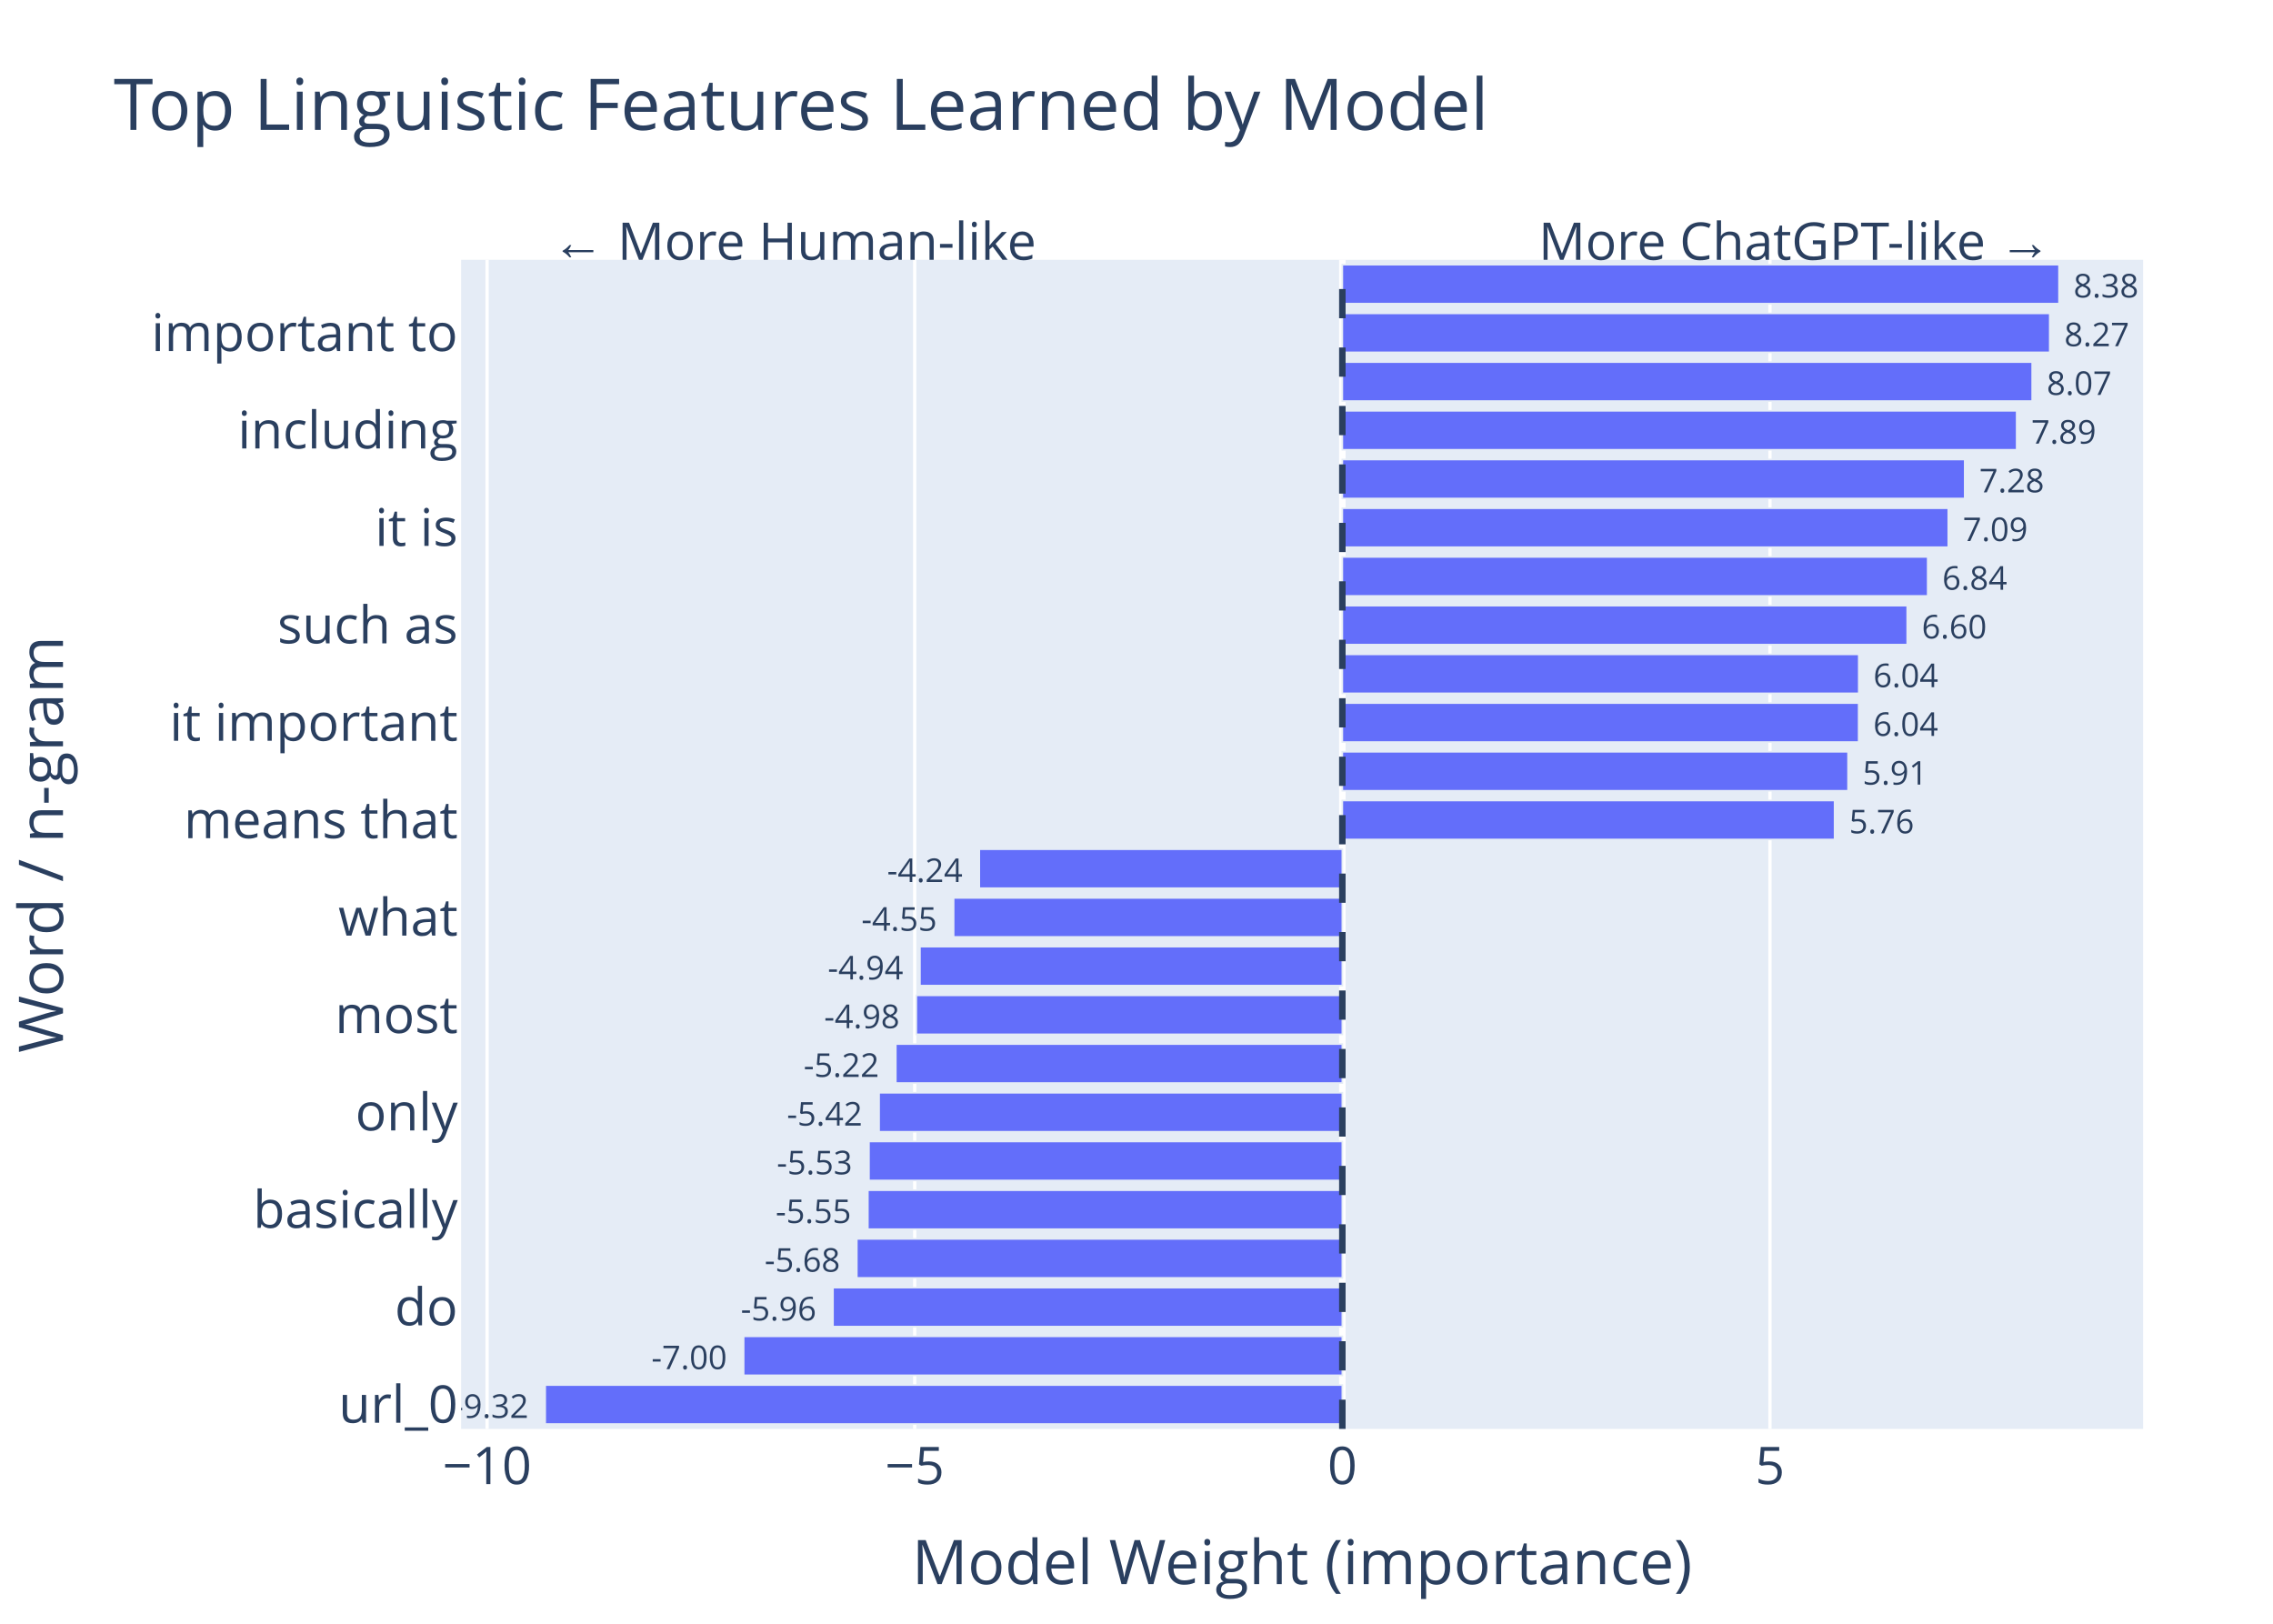
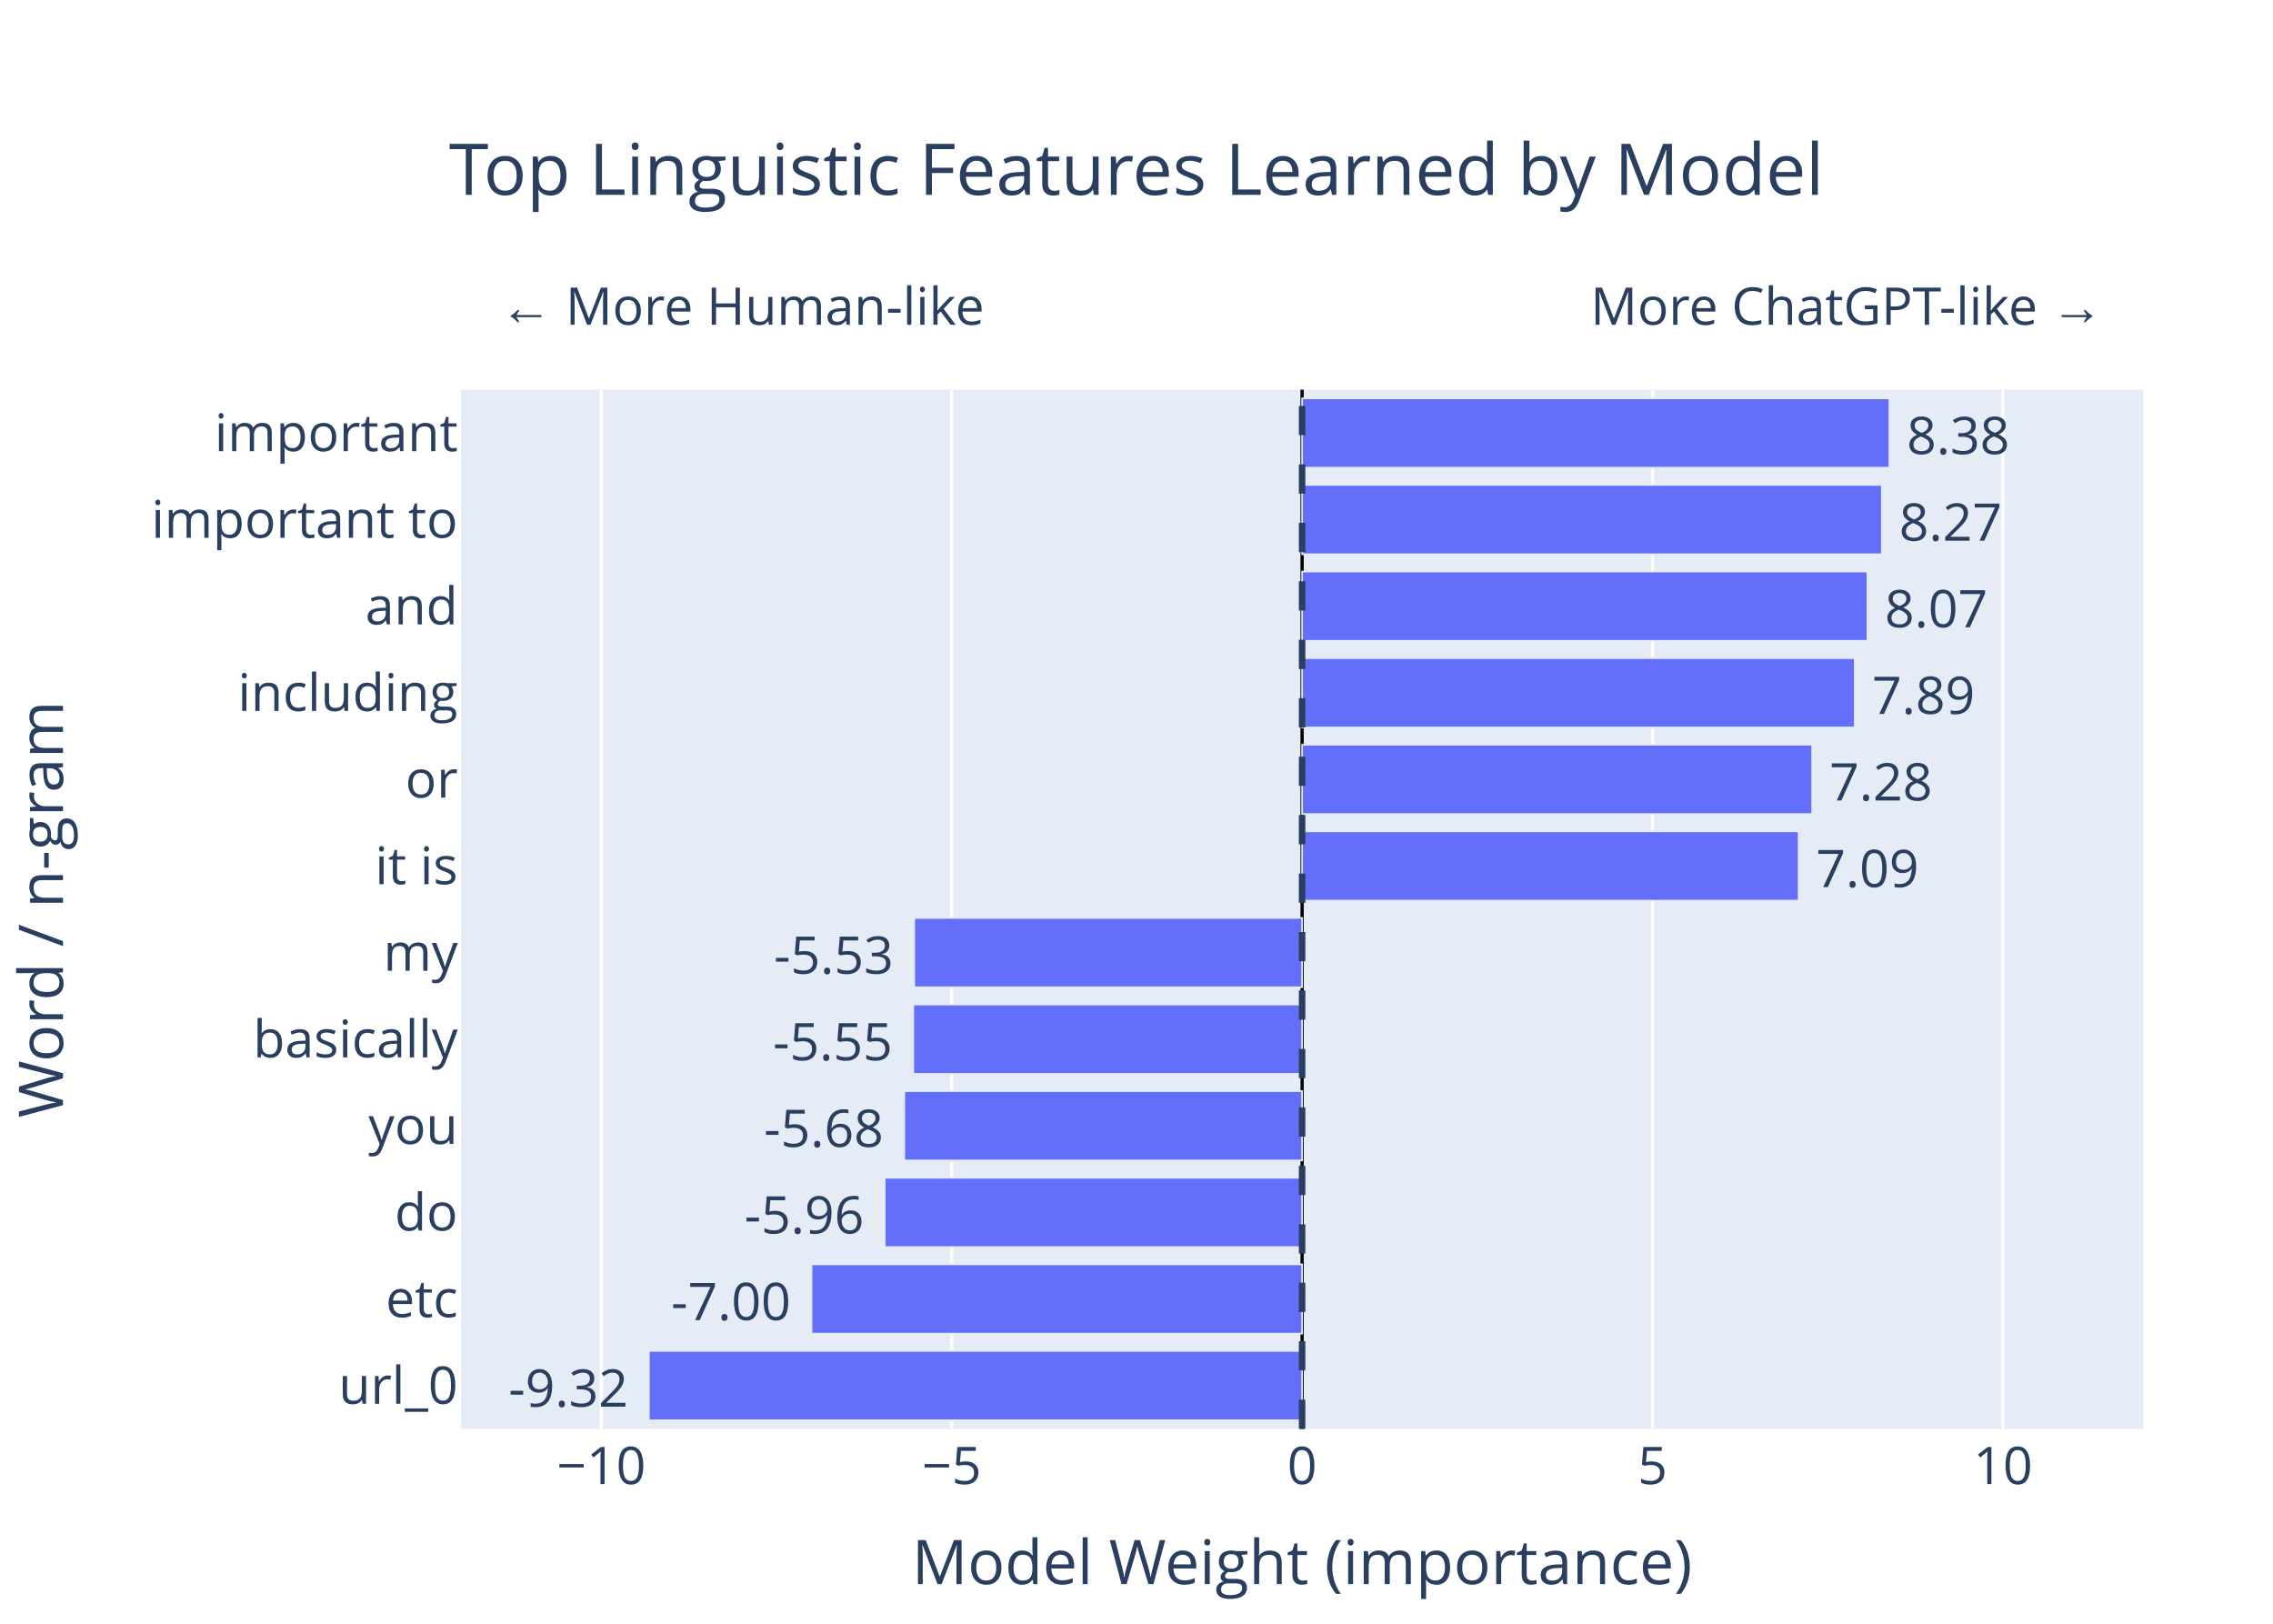
<svg xmlns="http://www.w3.org/2000/svg" class="main-svg" width="700" height="500" style="" viewBox="0 0 700 500">
  <rect x="0" y="0" width="700" height="500" style="fill: rgb(255, 255, 255); fill-opacity: 1;" />
-   <defs id="defs-6448a8">
+   <defs id="defs-bad7cc">
    <g class="clips">
-       <clipPath id="clip6448a8xyplot" class="plotclip">
-         <rect width="518" height="360" />
-       </clipPath>
-       <clipPath class="axesclip" id="clip6448a8x">
+       <clipPath id="clipbad7ccxyplot" class="plotclip">
+         <rect width="518" height="320" />
+       </clipPath>
+       <clipPath class="axesclip" id="clipbad7ccx">
        <rect x="142" y="0" width="518" height="500" />
      </clipPath>
-       <clipPath class="axesclip" id="clip6448a8y">
-         <rect x="0" y="80" width="700" height="360" />
-       </clipPath>
-       <clipPath class="axesclip" id="clip6448a8xy">
-         <rect x="142" y="80" width="518" height="360" />
+       <clipPath class="axesclip" id="clipbad7ccy">
+         <rect x="0" y="120" width="700" height="320" />
+       </clipPath>
+       <clipPath class="axesclip" id="clipbad7ccxy">
+         <rect x="142" y="120" width="518" height="320" />
      </clipPath>
    </g>
    <g class="gradients" />
    <g class="patterns" />
  </defs>
  <g class="bglayer">
-     <rect class="bg" x="142" y="80" width="518" height="360" style="fill: rgb(229, 236, 246); fill-opacity: 1; stroke-width: 0;" />
+     <rect class="bg" x="142" y="120" width="518" height="320" style="fill: rgb(229, 236, 246); fill-opacity: 1; stroke-width: 0;" />
  </g>
  <g class="layer-below">
    <g class="imagelayer" />
    <g class="shapelayer" />
  </g>
  <g class="cartesianlayer">
    <g class="subplot xy">
      <g class="layer-subplot">
        <g class="shapelayer" />
        <g class="imagelayer" />
      </g>
      <g class="minor-gridlayer">
        <g class="x" />
        <g class="y" />
      </g>
      <g class="gridlayer">
        <g class="x">
-           <path class="xgrid crisp" transform="translate(150,0)" d="M0,80v360" style="stroke: rgb(255, 255, 255); stroke-opacity: 1; stroke-width: 1px;" />
-           <path class="xgrid crisp" transform="translate(281.7,0)" d="M0,80v360" style="stroke: rgb(255, 255, 255); stroke-opacity: 1; stroke-width: 1px;" />
-           <path class="xgrid crisp" transform="translate(545.08,0)" d="M0,80v360" style="stroke: rgb(255, 255, 255); stroke-opacity: 1; stroke-width: 1px;" />
+           <path class="xgrid crisp" transform="translate(185.17,0)" d="M0,120v320" style="stroke: rgb(255, 255, 255); stroke-opacity: 1; stroke-width: 1px;" />
+           <path class="xgrid crisp" transform="translate(293.08,0)" d="M0,120v320" style="stroke: rgb(255, 255, 255); stroke-opacity: 1; stroke-width: 1px;" />
+           <path class="xgrid crisp" transform="translate(508.92,0)" d="M0,120v320" style="stroke: rgb(255, 255, 255); stroke-opacity: 1; stroke-width: 1px;" />
+           <path class="xgrid crisp" transform="translate(616.83,0)" d="M0,120v320" style="stroke: rgb(255, 255, 255); stroke-opacity: 1; stroke-width: 1px;" />
        </g>
        <g class="y" />
      </g>
      <g class="zerolinelayer">
-         <path class="xzl zl crisp" transform="translate(413.39,0)" d="M0,80v360" style="stroke: rgb(255, 255, 255); stroke-opacity: 1; stroke-width: 2px;" />
+         <path class="xzl zl crisp" transform="translate(401,0)" d="M0,120v320" style="stroke: rgb(0, 0, 0); stroke-opacity: 1; stroke-width: 1px;" />
      </g>
      <g class="layer-between">
        <g class="shapelayer" />
        <g class="imagelayer" />
      </g>
      <path class="xlines-below" />
      <path class="ylines-below" />
      <g class="overlines-below" />
      <g class="xaxislayer-below" />
      <g class="yaxislayer-below" />
      <g class="overaxes-below" />
      <g class="overplot">
-         <g class="xy" transform="translate(142,80)" clip-path="url(#clip6448a8xyplot)">
+         <g class="xy" transform="translate(142,120)" clip-path="url(#clipbad7ccxyplot)">
          <g class="barlayer mlayer">
            <g class="trace bars" style="opacity: 1;">
              <g class="points">
                <g class="point">
-                   <path d="M271.39,358.5V346.5H25.9V358.5Z" style="vector-effect: none; opacity: 1; stroke-width: 0.5px; fill: rgb(99, 110, 250); fill-opacity: 1; stroke: rgb(229, 236, 246); stroke-opacity: 1;" />
-                   <text class="bartext bartext-outside" text-anchor="middle" data-notex="1" x="0" y="0" style="font-family: 'Open Sans', verdana, arial, sans-serif; font-size: 16px; fill: rgb(42, 63, 95); fill-opacity: 1; white-space: pre;" transform="translate(9.128618,356.6053)scale(0.6315789)">-9.32</text>
-                 </g>
-                 <g class="point">
-                   <path d="M271.39,343.5V331.5H87.01V343.5Z" style="vector-effect: none; opacity: 1; stroke-width: 0.5px; fill: rgb(99, 110, 250); fill-opacity: 1; stroke: rgb(229, 236, 246); stroke-opacity: 1;" />
-                   <text class="bartext bartext-outside" text-anchor="middle" data-notex="1" x="0" y="0" style="font-family: 'Open Sans', verdana, arial, sans-serif; font-size: 16px; fill: rgb(42, 63, 95); fill-opacity: 1; white-space: pre;" transform="translate(70.23862,341.6053)scale(0.6315789)">-7.00</text>
-                 </g>
-                 <g class="point">
-                   <path d="M271.39,328.5V316.5H114.53V328.5Z" style="vector-effect: none; opacity: 1; stroke-width: 0.5px; fill: rgb(99, 110, 250); fill-opacity: 1; stroke: rgb(229, 236, 246); stroke-opacity: 1;" />
-                   <text class="bartext bartext-outside" text-anchor="middle" data-notex="1" x="0" y="0" style="font-family: 'Open Sans', verdana, arial, sans-serif; font-size: 16px; fill: rgb(42, 63, 95); fill-opacity: 1; white-space: pre;" transform="translate(97.75862,326.6053)scale(0.6315789)">-5.96</text>
-                 </g>
-                 <g class="point">
-                   <path d="M271.39,313.5V301.5H121.87V313.5Z" style="vector-effect: none; opacity: 1; stroke-width: 0.5px; fill: rgb(99, 110, 250); fill-opacity: 1; stroke: rgb(229, 236, 246); stroke-opacity: 1;" />
-                   <text class="bartext bartext-outside" text-anchor="middle" data-notex="1" x="0" y="0" style="font-family: 'Open Sans', verdana, arial, sans-serif; font-size: 16px; fill: rgb(42, 63, 95); fill-opacity: 1; white-space: pre;" transform="translate(105.0986,311.6053)scale(0.6315789)">-5.68</text>
-                 </g>
-                 <g class="point">
-                   <path d="M271.39,298.5V286.5H125.27V298.5Z" style="vector-effect: none; opacity: 1; stroke-width: 0.5px; fill: rgb(99, 110, 250); fill-opacity: 1; stroke: rgb(229, 236, 246); stroke-opacity: 1;" />
-                   <text class="bartext bartext-outside" text-anchor="middle" data-notex="1" x="0" y="0" style="font-family: 'Open Sans', verdana, arial, sans-serif; font-size: 16px; fill: rgb(42, 63, 95); fill-opacity: 1; white-space: pre;" transform="translate(108.4986,296.6053)scale(0.6315789)">-5.55</text>
-                 </g>
-                 <g class="point">
-                   <path d="M271.39,283.5V271.5H125.61V283.5Z" style="vector-effect: none; opacity: 1; stroke-width: 0.5px; fill: rgb(99, 110, 250); fill-opacity: 1; stroke: rgb(229, 236, 246); stroke-opacity: 1;" />
-                   <text class="bartext bartext-outside" text-anchor="middle" data-notex="1" x="0" y="0" style="font-family: 'Open Sans', verdana, arial, sans-serif; font-size: 16px; fill: rgb(42, 63, 95); fill-opacity: 1; white-space: pre;" transform="translate(108.8386,281.6053)scale(0.6315789)">-5.53</text>
-                 </g>
-                 <g class="point">
-                   <path d="M271.39,268.5V256.5H128.73V268.5Z" style="vector-effect: none; opacity: 1; stroke-width: 0.5px; fill: rgb(99, 110, 250); fill-opacity: 1; stroke: rgb(229, 236, 246); stroke-opacity: 1;" />
-                   <text class="bartext bartext-outside" text-anchor="middle" data-notex="1" x="0" y="0" style="font-family: 'Open Sans', verdana, arial, sans-serif; font-size: 16px; fill: rgb(42, 63, 95); fill-opacity: 1; white-space: pre;" transform="translate(111.9586,266.6053)scale(0.6315789)">-5.42</text>
-                 </g>
-                 <g class="point">
-                   <path d="M271.39,253.5V241.5H133.88V253.5Z" style="vector-effect: none; opacity: 1; stroke-width: 0.5px; fill: rgb(99, 110, 250); fill-opacity: 1; stroke: rgb(229, 236, 246); stroke-opacity: 1;" />
-                   <text class="bartext bartext-outside" text-anchor="middle" data-notex="1" x="0" y="0" style="font-family: 'Open Sans', verdana, arial, sans-serif; font-size: 16px; fill: rgb(42, 63, 95); fill-opacity: 1; white-space: pre;" transform="translate(117.1086,251.6053)scale(0.6315789)">-5.22</text>
-                 </g>
-                 <g class="point">
-                   <path d="M271.39,238.5V226.5H140.19V238.5Z" style="vector-effect: none; opacity: 1; stroke-width: 0.5px; fill: rgb(99, 110, 250); fill-opacity: 1; stroke: rgb(229, 236, 246); stroke-opacity: 1;" />
-                   <text class="bartext bartext-outside" text-anchor="middle" data-notex="1" x="0" y="0" style="font-family: 'Open Sans', verdana, arial, sans-serif; font-size: 16px; fill: rgb(42, 63, 95); fill-opacity: 1; white-space: pre;" transform="translate(123.4186,236.6053)scale(0.6315789)">-4.98</text>
-                 </g>
-                 <g class="point">
-                   <path d="M271.39,223.5V211.5H141.31V223.5Z" style="vector-effect: none; opacity: 1; stroke-width: 0.5px; fill: rgb(99, 110, 250); fill-opacity: 1; stroke: rgb(229, 236, 246); stroke-opacity: 1;" />
-                   <text class="bartext bartext-outside" text-anchor="middle" data-notex="1" x="0" y="0" style="font-family: 'Open Sans', verdana, arial, sans-serif; font-size: 16px; fill: rgb(42, 63, 95); fill-opacity: 1; white-space: pre;" transform="translate(124.5386,221.6053)scale(0.6315789)">-4.94</text>
-                 </g>
-                 <g class="point">
-                   <path d="M271.39,208.5V196.5H151.68V208.5Z" style="vector-effect: none; opacity: 1; stroke-width: 0.5px; fill: rgb(99, 110, 250); fill-opacity: 1; stroke: rgb(229, 236, 246); stroke-opacity: 1;" />
-                   <text class="bartext bartext-outside" text-anchor="middle" data-notex="1" x="0" y="0" style="font-family: 'Open Sans', verdana, arial, sans-serif; font-size: 16px; fill: rgb(42, 63, 95); fill-opacity: 1; white-space: pre;" transform="translate(134.9086,206.6053)scale(0.6315789)">-4.55</text>
-                 </g>
-                 <g class="point">
-                   <path d="M271.39,193.5V181.5H159.59V193.5Z" style="vector-effect: none; opacity: 1; stroke-width: 0.5px; fill: rgb(99, 110, 250); fill-opacity: 1; stroke: rgb(229, 236, 246); stroke-opacity: 1;" />
-                   <text class="bartext bartext-outside" text-anchor="middle" data-notex="1" x="0" y="0" style="font-family: 'Open Sans', verdana, arial, sans-serif; font-size: 16px; fill: rgb(42, 63, 95); fill-opacity: 1; white-space: pre;" transform="translate(142.8186,191.6053)scale(0.6315789)">-4.24</text>
-                 </g>
-                 <g class="point">
-                   <path d="M271.39,178.5V166.5H422.99V178.5Z" style="vector-effect: none; opacity: 1; stroke-width: 0.5px; fill: rgb(99, 110, 250); fill-opacity: 1; stroke: rgb(229, 236, 246); stroke-opacity: 1;" />
-                   <text class="bartext bartext-outside" text-anchor="middle" data-notex="1" x="0" y="0" style="font-family: 'Open Sans', verdana, arial, sans-serif; font-size: 16px; fill: rgb(42, 63, 95); fill-opacity: 1; white-space: pre;" transform="translate(437.467,176.6053)scale(0.6315789)">5.76</text>
-                 </g>
-                 <g class="point">
-                   <path d="M271.39,163.5V151.5H427.13V163.5Z" style="vector-effect: none; opacity: 1; stroke-width: 0.5px; fill: rgb(99, 110, 250); fill-opacity: 1; stroke: rgb(229, 236, 246); stroke-opacity: 1;" />
-                   <text class="bartext bartext-outside" text-anchor="middle" data-notex="1" x="0" y="0" style="font-family: 'Open Sans', verdana, arial, sans-serif; font-size: 16px; fill: rgb(42, 63, 95); fill-opacity: 1; white-space: pre;" transform="translate(441.607,161.6053)scale(0.6315789)">5.91</text>
-                 </g>
-                 <g class="point">
-                   <path d="M271.39,148.5V136.5H430.4V148.5Z" style="vector-effect: none; opacity: 1; stroke-width: 0.5px; fill: rgb(99, 110, 250); fill-opacity: 1; stroke: rgb(229, 236, 246); stroke-opacity: 1;" />
-                   <text class="bartext bartext-outside" text-anchor="middle" data-notex="1" x="0" y="0" style="font-family: 'Open Sans', verdana, arial, sans-serif; font-size: 16px; fill: rgb(42, 63, 95); fill-opacity: 1; white-space: pre;" transform="translate(444.877,146.6053)scale(0.6315789)">6.04</text>
-                 </g>
-                 <g class="point">
-                   <path d="M271.39,133.5V121.5H430.43V133.5Z" style="vector-effect: none; opacity: 1; stroke-width: 0.5px; fill: rgb(99, 110, 250); fill-opacity: 1; stroke: rgb(229, 236, 246); stroke-opacity: 1;" />
-                   <text class="bartext bartext-outside" text-anchor="middle" data-notex="1" x="0" y="0" style="font-family: 'Open Sans', verdana, arial, sans-serif; font-size: 16px; fill: rgb(42, 63, 95); fill-opacity: 1; white-space: pre;" transform="translate(444.907,131.6053)scale(0.6315789)">6.04</text>
-                 </g>
-                 <g class="point">
-                   <path d="M271.39,118.5V106.5H445.35V118.5Z" style="vector-effect: none; opacity: 1; stroke-width: 0.5px; fill: rgb(99, 110, 250); fill-opacity: 1; stroke: rgb(229, 236, 246); stroke-opacity: 1;" />
-                   <text class="bartext bartext-outside" text-anchor="middle" data-notex="1" x="0" y="0" style="font-family: 'Open Sans', verdana, arial, sans-serif; font-size: 16px; fill: rgb(42, 63, 95); fill-opacity: 1; white-space: pre;" transform="translate(459.827,116.6053)scale(0.6315789)">6.60</text>
-                 </g>
-                 <g class="point">
-                   <path d="M271.39,103.5V91.5H451.66V103.5Z" style="vector-effect: none; opacity: 1; stroke-width: 0.5px; fill: rgb(99, 110, 250); fill-opacity: 1; stroke: rgb(229, 236, 246); stroke-opacity: 1;" />
-                   <text class="bartext bartext-outside" text-anchor="middle" data-notex="1" x="0" y="0" style="font-family: 'Open Sans', verdana, arial, sans-serif; font-size: 16px; fill: rgb(42, 63, 95); fill-opacity: 1; white-space: pre;" transform="translate(466.137,101.6053)scale(0.6315789)">6.84</text>
-                 </g>
-                 <g class="point">
-                   <path d="M271.39,88.5V76.5H458V88.5Z" style="vector-effect: none; opacity: 1; stroke-width: 0.5px; fill: rgb(99, 110, 250); fill-opacity: 1; stroke: rgb(229, 236, 246); stroke-opacity: 1;" />
-                   <text class="bartext bartext-outside" text-anchor="middle" data-notex="1" x="0" y="0" style="font-family: 'Open Sans', verdana, arial, sans-serif; font-size: 16px; fill: rgb(42, 63, 95); fill-opacity: 1; white-space: pre;" transform="translate(472.477,86.60526)scale(0.6315789)">7.09</text>
-                 </g>
-                 <g class="point">
-                   <path d="M271.39,73.5V61.5H463.06V73.5Z" style="vector-effect: none; opacity: 1; stroke-width: 0.5px; fill: rgb(99, 110, 250); fill-opacity: 1; stroke: rgb(229, 236, 246); stroke-opacity: 1;" />
-                   <text class="bartext bartext-outside" text-anchor="middle" data-notex="1" x="0" y="0" style="font-family: 'Open Sans', verdana, arial, sans-serif; font-size: 16px; fill: rgb(42, 63, 95); fill-opacity: 1; white-space: pre;" transform="translate(477.537,71.60526)scale(0.6315789)">7.28</text>
-                 </g>
-                 <g class="point">
-                   <path d="M271.39,58.5V46.5H479.06V58.5Z" style="vector-effect: none; opacity: 1; stroke-width: 0.5px; fill: rgb(99, 110, 250); fill-opacity: 1; stroke: rgb(229, 236, 246); stroke-opacity: 1;" />
-                   <text class="bartext bartext-outside" text-anchor="middle" data-notex="1" x="0" y="0" style="font-family: 'Open Sans', verdana, arial, sans-serif; font-size: 16px; fill: rgb(42, 63, 95); fill-opacity: 1; white-space: pre;" transform="translate(493.537,56.60526)scale(0.6315789)">7.89</text>
-                 </g>
-                 <g class="point">
-                   <path d="M271.39,43.5V31.5H483.84V43.5Z" style="vector-effect: none; opacity: 1; stroke-width: 0.5px; fill: rgb(99, 110, 250); fill-opacity: 1; stroke: rgb(229, 236, 246); stroke-opacity: 1;" />
-                   <text class="bartext bartext-outside" text-anchor="middle" data-notex="1" x="0" y="0" style="font-family: 'Open Sans', verdana, arial, sans-serif; font-size: 16px; fill: rgb(42, 63, 95); fill-opacity: 1; white-space: pre;" transform="translate(498.317,41.60526)scale(0.6315789)">8.07</text>
-                 </g>
-                 <g class="point">
-                   <path d="M271.39,28.5V16.5H489.25V28.5Z" style="vector-effect: none; opacity: 1; stroke-width: 0.5px; fill: rgb(99, 110, 250); fill-opacity: 1; stroke: rgb(229, 236, 246); stroke-opacity: 1;" />
-                   <text class="bartext bartext-outside" text-anchor="middle" data-notex="1" x="0" y="0" style="font-family: 'Open Sans', verdana, arial, sans-serif; font-size: 16px; fill: rgb(42, 63, 95); fill-opacity: 1; white-space: pre;" transform="translate(503.727,26.60526)scale(0.6315789)">8.27</text>
-                 </g>
-                 <g class="point">
-                   <path d="M271.39,13.5V1.5H492.1V13.5Z" style="vector-effect: none; opacity: 1; stroke-width: 0.5px; fill: rgb(99, 110, 250); fill-opacity: 1; stroke: rgb(229, 236, 246); stroke-opacity: 1;" />
-                   <text class="bartext bartext-outside" text-anchor="middle" data-notex="1" x="0" y="0" style="font-family: 'Open Sans', verdana, arial, sans-serif; font-size: 16px; fill: rgb(42, 63, 95); fill-opacity: 1; white-space: pre;" transform="translate(506.577,11.60526)scale(0.6315789)">8.38</text>
+                   <path d="M259,317.33V296H57.83V317.33Z" style="vector-effect: none; opacity: 1; stroke-width: 0.5px; fill: rgb(99, 110, 250); fill-opacity: 1; stroke: rgb(229, 236, 246); stroke-opacity: 1;" />
+                   <text class="bartext bartext-outside" text-anchor="middle" data-notex="1" x="0" y="0" style="font-family: 'Open Sans', verdana, arial, sans-serif; font-size: 16px; fill: rgb(42, 63, 95); fill-opacity: 1; white-space: pre;" transform="translate(33.02531,313.165)">-9.32</text>
+                 </g>
+                 <g class="point">
+                   <path d="M259,290.67V269.33H107.91V290.67Z" style="vector-effect: none; opacity: 1; stroke-width: 0.5px; fill: rgb(99, 110, 250); fill-opacity: 1; stroke: rgb(229, 236, 246); stroke-opacity: 1;" />
+                   <text class="bartext bartext-outside" text-anchor="middle" data-notex="1" x="0" y="0" style="font-family: 'Open Sans', verdana, arial, sans-serif; font-size: 16px; fill: rgb(42, 63, 95); fill-opacity: 1; white-space: pre;" transform="translate(83.10531,286.5)">-7.00</text>
+                 </g>
+                 <g class="point">
+                   <path d="M259,264V242.67H130.46V264Z" style="vector-effect: none; opacity: 1; stroke-width: 0.5px; fill: rgb(99, 110, 250); fill-opacity: 1; stroke: rgb(229, 236, 246); stroke-opacity: 1;" />
+                   <text class="bartext bartext-outside" text-anchor="middle" data-notex="1" x="0" y="0" style="font-family: 'Open Sans', verdana, arial, sans-serif; font-size: 16px; fill: rgb(42, 63, 95); fill-opacity: 1; white-space: pre;" transform="translate(105.6553,259.835)">-5.96</text>
+                 </g>
+                 <g class="point">
+                   <path d="M259,237.33V216H136.48V237.33Z" style="vector-effect: none; opacity: 1; stroke-width: 0.5px; fill: rgb(99, 110, 250); fill-opacity: 1; stroke: rgb(229, 236, 246); stroke-opacity: 1;" />
+                   <text class="bartext bartext-outside" text-anchor="middle" data-notex="1" x="0" y="0" style="font-family: 'Open Sans', verdana, arial, sans-serif; font-size: 16px; fill: rgb(42, 63, 95); fill-opacity: 1; white-space: pre;" transform="translate(111.6753,233.165)">-5.68</text>
+                 </g>
+                 <g class="point">
+                   <path d="M259,210.67V189.33H139.26V210.67Z" style="vector-effect: none; opacity: 1; stroke-width: 0.5px; fill: rgb(99, 110, 250); fill-opacity: 1; stroke: rgb(229, 236, 246); stroke-opacity: 1;" />
+                   <text class="bartext bartext-outside" text-anchor="middle" data-notex="1" x="0" y="0" style="font-family: 'Open Sans', verdana, arial, sans-serif; font-size: 16px; fill: rgb(42, 63, 95); fill-opacity: 1; white-space: pre;" transform="translate(114.4553,206.5)">-5.55</text>
+                 </g>
+                 <g class="point">
+                   <path d="M259,184V162.67H139.54V184Z" style="vector-effect: none; opacity: 1; stroke-width: 0.5px; fill: rgb(99, 110, 250); fill-opacity: 1; stroke: rgb(229, 236, 246); stroke-opacity: 1;" />
+                   <text class="bartext bartext-outside" text-anchor="middle" data-notex="1" x="0" y="0" style="font-family: 'Open Sans', verdana, arial, sans-serif; font-size: 16px; fill: rgb(42, 63, 95); fill-opacity: 1; white-space: pre;" transform="translate(114.7353,179.835)">-5.53</text>
+                 </g>
+                 <g class="point">
+                   <path d="M259,157.33V136H411.92V157.33Z" style="vector-effect: none; opacity: 1; stroke-width: 0.5px; fill: rgb(99, 110, 250); fill-opacity: 1; stroke: rgb(229, 236, 246); stroke-opacity: 1;" />
+                   <text class="bartext bartext-outside" text-anchor="middle" data-notex="1" x="0" y="0" style="font-family: 'Open Sans', verdana, arial, sans-serif; font-size: 16px; fill: rgb(42, 63, 95); fill-opacity: 1; white-space: pre;" transform="translate(433.0919,153.165)">7.09</text>
+                 </g>
+                 <g class="point">
+                   <path d="M259,130.67V109.33H416.08V130.67Z" style="vector-effect: none; opacity: 1; stroke-width: 0.5px; fill: rgb(99, 110, 250); fill-opacity: 1; stroke: rgb(229, 236, 246); stroke-opacity: 1;" />
+                   <text class="bartext bartext-outside" text-anchor="middle" data-notex="1" x="0" y="0" style="font-family: 'Open Sans', verdana, arial, sans-serif; font-size: 16px; fill: rgb(42, 63, 95); fill-opacity: 1; white-space: pre;" transform="translate(437.2519,126.5)">7.28</text>
+                 </g>
+                 <g class="point">
+                   <path d="M259,104V82.67H429.19V104Z" style="vector-effect: none; opacity: 1; stroke-width: 0.5px; fill: rgb(99, 110, 250); fill-opacity: 1; stroke: rgb(229, 236, 246); stroke-opacity: 1;" />
+                   <text class="bartext bartext-outside" text-anchor="middle" data-notex="1" x="0" y="0" style="font-family: 'Open Sans', verdana, arial, sans-serif; font-size: 16px; fill: rgb(42, 63, 95); fill-opacity: 1; white-space: pre;" transform="translate(450.3619,99.835)">7.89</text>
+                 </g>
+                 <g class="point">
+                   <path d="M259,77.33V56H433.1V77.33Z" style="vector-effect: none; opacity: 1; stroke-width: 0.5px; fill: rgb(99, 110, 250); fill-opacity: 1; stroke: rgb(229, 236, 246); stroke-opacity: 1;" />
+                   <text class="bartext bartext-outside" text-anchor="middle" data-notex="1" x="0" y="0" style="font-family: 'Open Sans', verdana, arial, sans-serif; font-size: 16px; fill: rgb(42, 63, 95); fill-opacity: 1; white-space: pre;" transform="translate(454.2719,73.165)">8.07</text>
+                 </g>
+                 <g class="point">
+                   <path d="M259,50.67V29.33H437.53V50.67Z" style="vector-effect: none; opacity: 1; stroke-width: 0.5px; fill: rgb(99, 110, 250); fill-opacity: 1; stroke: rgb(229, 236, 246); stroke-opacity: 1;" />
+                   <text class="bartext bartext-outside" text-anchor="middle" data-notex="1" x="0" y="0" style="font-family: 'Open Sans', verdana, arial, sans-serif; font-size: 16px; fill: rgb(42, 63, 95); fill-opacity: 1; white-space: pre;" transform="translate(458.7019,46.5)">8.27</text>
+                 </g>
+                 <g class="point">
+                   <path d="M259,24V2.67H439.87V24Z" style="vector-effect: none; opacity: 1; stroke-width: 0.5px; fill: rgb(99, 110, 250); fill-opacity: 1; stroke: rgb(229, 236, 246); stroke-opacity: 1;" />
+                   <text class="bartext bartext-outside" text-anchor="middle" data-notex="1" x="0" y="0" style="font-family: 'Open Sans', verdana, arial, sans-serif; font-size: 16px; fill: rgb(42, 63, 95); fill-opacity: 1; white-space: pre;" transform="translate(461.0419,19.835)">8.38</text>
                </g>
              </g>
            </g>
          </g>
        </g>
      </g>
      <path class="xlines-above crisp" d="M0,0" style="fill: none;" />
      <path class="ylines-above crisp" d="M0,0" style="fill: none;" />
      <g class="overlines-above" />
      <g class="xaxislayer-above">
        <g class="xtick">
-           <text text-anchor="middle" x="0" y="457" transform="translate(150,0)" style="font-family: 'Open Sans', verdana, arial, sans-serif; font-size: 16px; fill: rgb(42, 63, 95); fill-opacity: 1; white-space: pre; opacity: 1;">−10</text>
-         </g>
-         <g class="xtick">
-           <text text-anchor="middle" x="0" y="457" style="font-family: 'Open Sans', verdana, arial, sans-serif; font-size: 16px; fill: rgb(42, 63, 95); fill-opacity: 1; white-space: pre; opacity: 1;" transform="translate(281.7,0)">−5</text>
-         </g>
-         <g class="xtick">
-           <text text-anchor="middle" x="0" y="457" style="font-family: 'Open Sans', verdana, arial, sans-serif; font-size: 16px; fill: rgb(42, 63, 95); fill-opacity: 1; white-space: pre; opacity: 1;" transform="translate(413.39,0)">0</text>
-         </g>
-         <g class="xtick">
-           <text text-anchor="middle" x="0" y="457" style="font-family: 'Open Sans', verdana, arial, sans-serif; font-size: 16px; fill: rgb(42, 63, 95); fill-opacity: 1; white-space: pre; opacity: 1;" transform="translate(545.08,0)">5</text>
+           <text text-anchor="middle" x="0" y="457" transform="translate(185.17,0)" style="font-family: 'Open Sans', verdana, arial, sans-serif; font-size: 16px; fill: rgb(42, 63, 95); fill-opacity: 1; white-space: pre; opacity: 1;">−10</text>
+         </g>
+         <g class="xtick">
+           <text text-anchor="middle" x="0" y="457" style="font-family: 'Open Sans', verdana, arial, sans-serif; font-size: 16px; fill: rgb(42, 63, 95); fill-opacity: 1; white-space: pre; opacity: 1;" transform="translate(293.08,0)">−5</text>
+         </g>
+         <g class="xtick">
+           <text text-anchor="middle" x="0" y="457" style="font-family: 'Open Sans', verdana, arial, sans-serif; font-size: 16px; fill: rgb(42, 63, 95); fill-opacity: 1; white-space: pre; opacity: 1;" transform="translate(401,0)">0</text>
+         </g>
+         <g class="xtick">
+           <text text-anchor="middle" x="0" y="457" style="font-family: 'Open Sans', verdana, arial, sans-serif; font-size: 16px; fill: rgb(42, 63, 95); fill-opacity: 1; white-space: pre; opacity: 1;" transform="translate(508.92,0)">5</text>
+         </g>
+         <g class="xtick">
+           <text text-anchor="middle" x="0" y="457" style="font-family: 'Open Sans', verdana, arial, sans-serif; font-size: 16px; fill: rgb(42, 63, 95); fill-opacity: 1; white-space: pre; opacity: 1;" transform="translate(616.83,0)">10</text>
        </g>
      </g>
      <g class="yaxislayer-above">
        <g class="ytick">
-           <text text-anchor="end" x="141" y="5.6" transform="translate(0,432.5)" style="font-family: 'Open Sans', verdana, arial, sans-serif; font-size: 16px; fill: rgb(42, 63, 95); fill-opacity: 1; white-space: pre; opacity: 1;">url_0</text>
-         </g>
-         <g class="ytick">
-           <text text-anchor="end" x="141" y="5.6" transform="translate(0,402.5)" style="font-family: 'Open Sans', verdana, arial, sans-serif; font-size: 16px; fill: rgb(42, 63, 95); fill-opacity: 1; white-space: pre; opacity: 1;">do</text>
-         </g>
-         <g class="ytick">
-           <text text-anchor="end" x="141" y="5.6" transform="translate(0,372.5)" style="font-family: 'Open Sans', verdana, arial, sans-serif; font-size: 16px; fill: rgb(42, 63, 95); fill-opacity: 1; white-space: pre; opacity: 1;">basically</text>
-         </g>
-         <g class="ytick">
-           <text text-anchor="end" x="141" y="5.6" transform="translate(0,342.5)" style="font-family: 'Open Sans', verdana, arial, sans-serif; font-size: 16px; fill: rgb(42, 63, 95); fill-opacity: 1; white-space: pre; opacity: 1;">only</text>
-         </g>
-         <g class="ytick">
-           <text text-anchor="end" x="141" y="5.6" transform="translate(0,312.5)" style="font-family: 'Open Sans', verdana, arial, sans-serif; font-size: 16px; fill: rgb(42, 63, 95); fill-opacity: 1; white-space: pre; opacity: 1;">most</text>
-         </g>
-         <g class="ytick">
-           <text text-anchor="end" x="141" y="5.6" transform="translate(0,282.5)" style="font-family: 'Open Sans', verdana, arial, sans-serif; font-size: 16px; fill: rgb(42, 63, 95); fill-opacity: 1; white-space: pre; opacity: 1;">what</text>
-         </g>
-         <g class="ytick">
-           <text text-anchor="end" x="141" y="5.6" transform="translate(0,252.5)" style="font-family: 'Open Sans', verdana, arial, sans-serif; font-size: 16px; fill: rgb(42, 63, 95); fill-opacity: 1; white-space: pre; opacity: 1;">means that</text>
-         </g>
-         <g class="ytick">
-           <text text-anchor="end" x="141" y="5.6" transform="translate(0,222.5)" style="font-family: 'Open Sans', verdana, arial, sans-serif; font-size: 16px; fill: rgb(42, 63, 95); fill-opacity: 1; white-space: pre; opacity: 1;">it important</text>
-         </g>
-         <g class="ytick">
-           <text text-anchor="end" x="141" y="5.6" transform="translate(0,192.5)" style="font-family: 'Open Sans', verdana, arial, sans-serif; font-size: 16px; fill: rgb(42, 63, 95); fill-opacity: 1; white-space: pre; opacity: 1;">such as</text>
-         </g>
-         <g class="ytick">
-           <text text-anchor="end" x="141" y="5.6" transform="translate(0,162.5)" style="font-family: 'Open Sans', verdana, arial, sans-serif; font-size: 16px; fill: rgb(42, 63, 95); fill-opacity: 1; white-space: pre; opacity: 1;">it is</text>
-         </g>
-         <g class="ytick">
-           <text text-anchor="end" x="141" y="5.6" transform="translate(0,132.5)" style="font-family: 'Open Sans', verdana, arial, sans-serif; font-size: 16px; fill: rgb(42, 63, 95); fill-opacity: 1; white-space: pre; opacity: 1;">including</text>
-         </g>
-         <g class="ytick">
-           <text text-anchor="end" x="141" y="5.6" transform="translate(0,102.5)" style="font-family: 'Open Sans', verdana, arial, sans-serif; font-size: 16px; fill: rgb(42, 63, 95); fill-opacity: 1; white-space: pre; opacity: 1;">important to</text>
+           <text text-anchor="end" x="141" y="5.6" transform="translate(0,426.67)" style="font-family: 'Open Sans', verdana, arial, sans-serif; font-size: 16px; fill: rgb(42, 63, 95); fill-opacity: 1; white-space: pre; opacity: 1;">url_0</text>
+         </g>
+         <g class="ytick">
+           <text text-anchor="end" x="141" y="5.6" transform="translate(0,400)" style="font-family: 'Open Sans', verdana, arial, sans-serif; font-size: 16px; fill: rgb(42, 63, 95); fill-opacity: 1; white-space: pre; opacity: 1;">etc</text>
+         </g>
+         <g class="ytick">
+           <text text-anchor="end" x="141" y="5.6" transform="translate(0,373.33)" style="font-family: 'Open Sans', verdana, arial, sans-serif; font-size: 16px; fill: rgb(42, 63, 95); fill-opacity: 1; white-space: pre; opacity: 1;">do</text>
+         </g>
+         <g class="ytick">
+           <text text-anchor="end" x="141" y="5.6" transform="translate(0,346.67)" style="font-family: 'Open Sans', verdana, arial, sans-serif; font-size: 16px; fill: rgb(42, 63, 95); fill-opacity: 1; white-space: pre; opacity: 1;">you</text>
+         </g>
+         <g class="ytick">
+           <text text-anchor="end" x="141" y="5.6" transform="translate(0,320)" style="font-family: 'Open Sans', verdana, arial, sans-serif; font-size: 16px; fill: rgb(42, 63, 95); fill-opacity: 1; white-space: pre; opacity: 1;">basically</text>
+         </g>
+         <g class="ytick">
+           <text text-anchor="end" x="141" y="5.6" transform="translate(0,293.33)" style="font-family: 'Open Sans', verdana, arial, sans-serif; font-size: 16px; fill: rgb(42, 63, 95); fill-opacity: 1; white-space: pre; opacity: 1;">my</text>
+         </g>
+         <g class="ytick">
+           <text text-anchor="end" x="141" y="5.6" transform="translate(0,266.67)" style="font-family: 'Open Sans', verdana, arial, sans-serif; font-size: 16px; fill: rgb(42, 63, 95); fill-opacity: 1; white-space: pre; opacity: 1;">it is</text>
+         </g>
+         <g class="ytick">
+           <text text-anchor="end" x="141" y="5.6" transform="translate(0,240)" style="font-family: 'Open Sans', verdana, arial, sans-serif; font-size: 16px; fill: rgb(42, 63, 95); fill-opacity: 1; white-space: pre; opacity: 1;">or</text>
+         </g>
+         <g class="ytick">
+           <text text-anchor="end" x="141" y="5.6" transform="translate(0,213.33)" style="font-family: 'Open Sans', verdana, arial, sans-serif; font-size: 16px; fill: rgb(42, 63, 95); fill-opacity: 1; white-space: pre; opacity: 1;">including</text>
+         </g>
+         <g class="ytick">
+           <text text-anchor="end" x="141" y="5.6" transform="translate(0,186.67)" style="font-family: 'Open Sans', verdana, arial, sans-serif; font-size: 16px; fill: rgb(42, 63, 95); fill-opacity: 1; white-space: pre; opacity: 1;">and</text>
+         </g>
+         <g class="ytick">
+           <text text-anchor="end" x="141" y="5.6" transform="translate(0,160)" style="font-family: 'Open Sans', verdana, arial, sans-serif; font-size: 16px; fill: rgb(42, 63, 95); fill-opacity: 1; white-space: pre; opacity: 1;">important to</text>
+         </g>
+         <g class="ytick">
+           <text text-anchor="end" x="141" y="5.6" transform="translate(0,133.33)" style="font-family: 'Open Sans', verdana, arial, sans-serif; font-size: 16px; fill: rgb(42, 63, 95); fill-opacity: 1; white-space: pre; opacity: 1;">important</text>
        </g>
      </g>
      <g class="overaxes-above" />
    </g>
  </g>
  <g class="polarlayer" />
  <g class="smithlayer" />
  <g class="ternarylayer" />
  <g class="geolayer" />
  <g class="funnelarealayer" />
  <g class="pielayer" />
  <g class="iciclelayer" />
  <g class="treemaplayer" />
  <g class="sunburstlayer" />
  <g class="glimages" />
-   <defs id="topdefs-6448a8">
+   <defs id="topdefs-bad7cc">
    <g class="clips" />
  </defs>
  <g class="layer-above">
    <g class="imagelayer" />
    <g class="shapelayer">
-       <g class="shape-group" data-index="0" clip-path="url(#clip6448a8x)">
-         <path data-index="0" fill-rule="evenodd" d="M413.39,440L413.39,80" style="opacity: 1; stroke: rgb(42, 63, 95); stroke-opacity: 1; fill: rgb(0, 0, 0); fill-opacity: 0; stroke-dasharray: 9px, 9px; stroke-width: 2px;" />
+       <g class="shape-group" data-index="0" clip-path="url(#clipbad7ccx)">
+         <path data-index="0" fill-rule="evenodd" d="M401,440L401,120" style="opacity: 1; stroke: rgb(42, 63, 95); stroke-opacity: 1; fill: rgb(0, 0, 0); fill-opacity: 0; stroke-dasharray: 9px, 9px; stroke-width: 2px;" />
      </g>
    </g>
  </g>
  <g class="infolayer">
    <g class="g-gtitle">
-       <text class="gtitle" x="35" y="40" text-anchor="start" dy="0em" style="opacity: 1; font-family: 'Open Sans', verdana, arial, sans-serif; font-size: 22px; fill: rgb(42, 63, 95); fill-opacity: 1; white-space: pre;">Top Linguistic Features Learned by Model</text>
+       <text class="gtitle" x="350" y="60" text-anchor="middle" dy="0em" style="opacity: 1; font-family: 'Open Sans', verdana, arial, sans-serif; font-size: 22px; fill: rgb(42, 63, 95); fill-opacity: 1; white-space: pre;">Top Linguistic Features Learned by Model</text>
    </g>
    <g class="g-xtitle">
      <text class="xtitle" x="401" y="487.8" text-anchor="middle" style="opacity: 1; font-family: 'Open Sans', verdana, arial, sans-serif; font-size: 19px; fill: rgb(42, 63, 95); fill-opacity: 1; white-space: pre;">Model Weight (importance)</text>
    </g>
    <g class="g-ytitle">
-       <text class="ytitle" transform="rotate(-90,19.39687,260)" x="19.397" y="260" text-anchor="middle" style="opacity: 1; font-family: 'Open Sans', verdana, arial, sans-serif; font-size: 19px; fill: rgb(42, 63, 95); fill-opacity: 1; white-space: pre;">Word / n-gram</text>
+       <text class="ytitle" transform="rotate(-90,19.39687,280)" x="19.397" y="280" text-anchor="middle" style="opacity: 1; font-family: 'Open Sans', verdana, arial, sans-serif; font-size: 19px; fill: rgb(42, 63, 95); fill-opacity: 1; white-space: pre;">Word / n-gram</text>
    </g>
    <g class="annotation" data-index="0" style="opacity: 1;">
-       <g class="annotation-text-g" transform="rotate(0,547.1,73.5)">
-         <g class="cursor-pointer" transform="translate(460,62)">
+       <g class="annotation-text-g" transform="rotate(0,562.64,93.1)">
+         <g class="cursor-pointer" transform="translate(476,82)">
          <rect class="bg" x="0.5" y="0.5" width="173" height="22" style="stroke-width: 1px; stroke: rgb(0, 0, 0); stroke-opacity: 0; fill: rgb(0, 0, 0); fill-opacity: 0;" />
          <text class="annotation-text" text-anchor="end" x="171.656" y="18" style="font-family: 'Open Sans', verdana, arial, sans-serif; font-size: 16px; fill: rgb(42, 63, 95); fill-opacity: 1; white-space: pre;">More ChatGPT-like →</text>
        </g>
      </g>
    </g>
    <g class="annotation" data-index="1" style="opacity: 1;">
-       <g class="annotation-text-g" transform="rotate(0,249.4,73.5)">
-         <g class="cursor-pointer" transform="translate(168,62)">
+       <g class="annotation-text-g" transform="rotate(0,233.86,93.1)">
+         <g class="cursor-pointer" transform="translate(152,82)">
          <rect class="bg" x="0.5" y="0.5" width="162" height="22" style="stroke-width: 1px; stroke: rgb(0, 0, 0); stroke-opacity: 0; fill: rgb(0, 0, 0); fill-opacity: 0;" />
          <text class="annotation-text" text-anchor="start" x="2" y="18" style="font-family: 'Open Sans', verdana, arial, sans-serif; font-size: 16px; fill: rgb(42, 63, 95); fill-opacity: 1; white-space: pre;">← More Human-like</text>
        </g>
      </g>
    </g>
  </g>
</svg>
